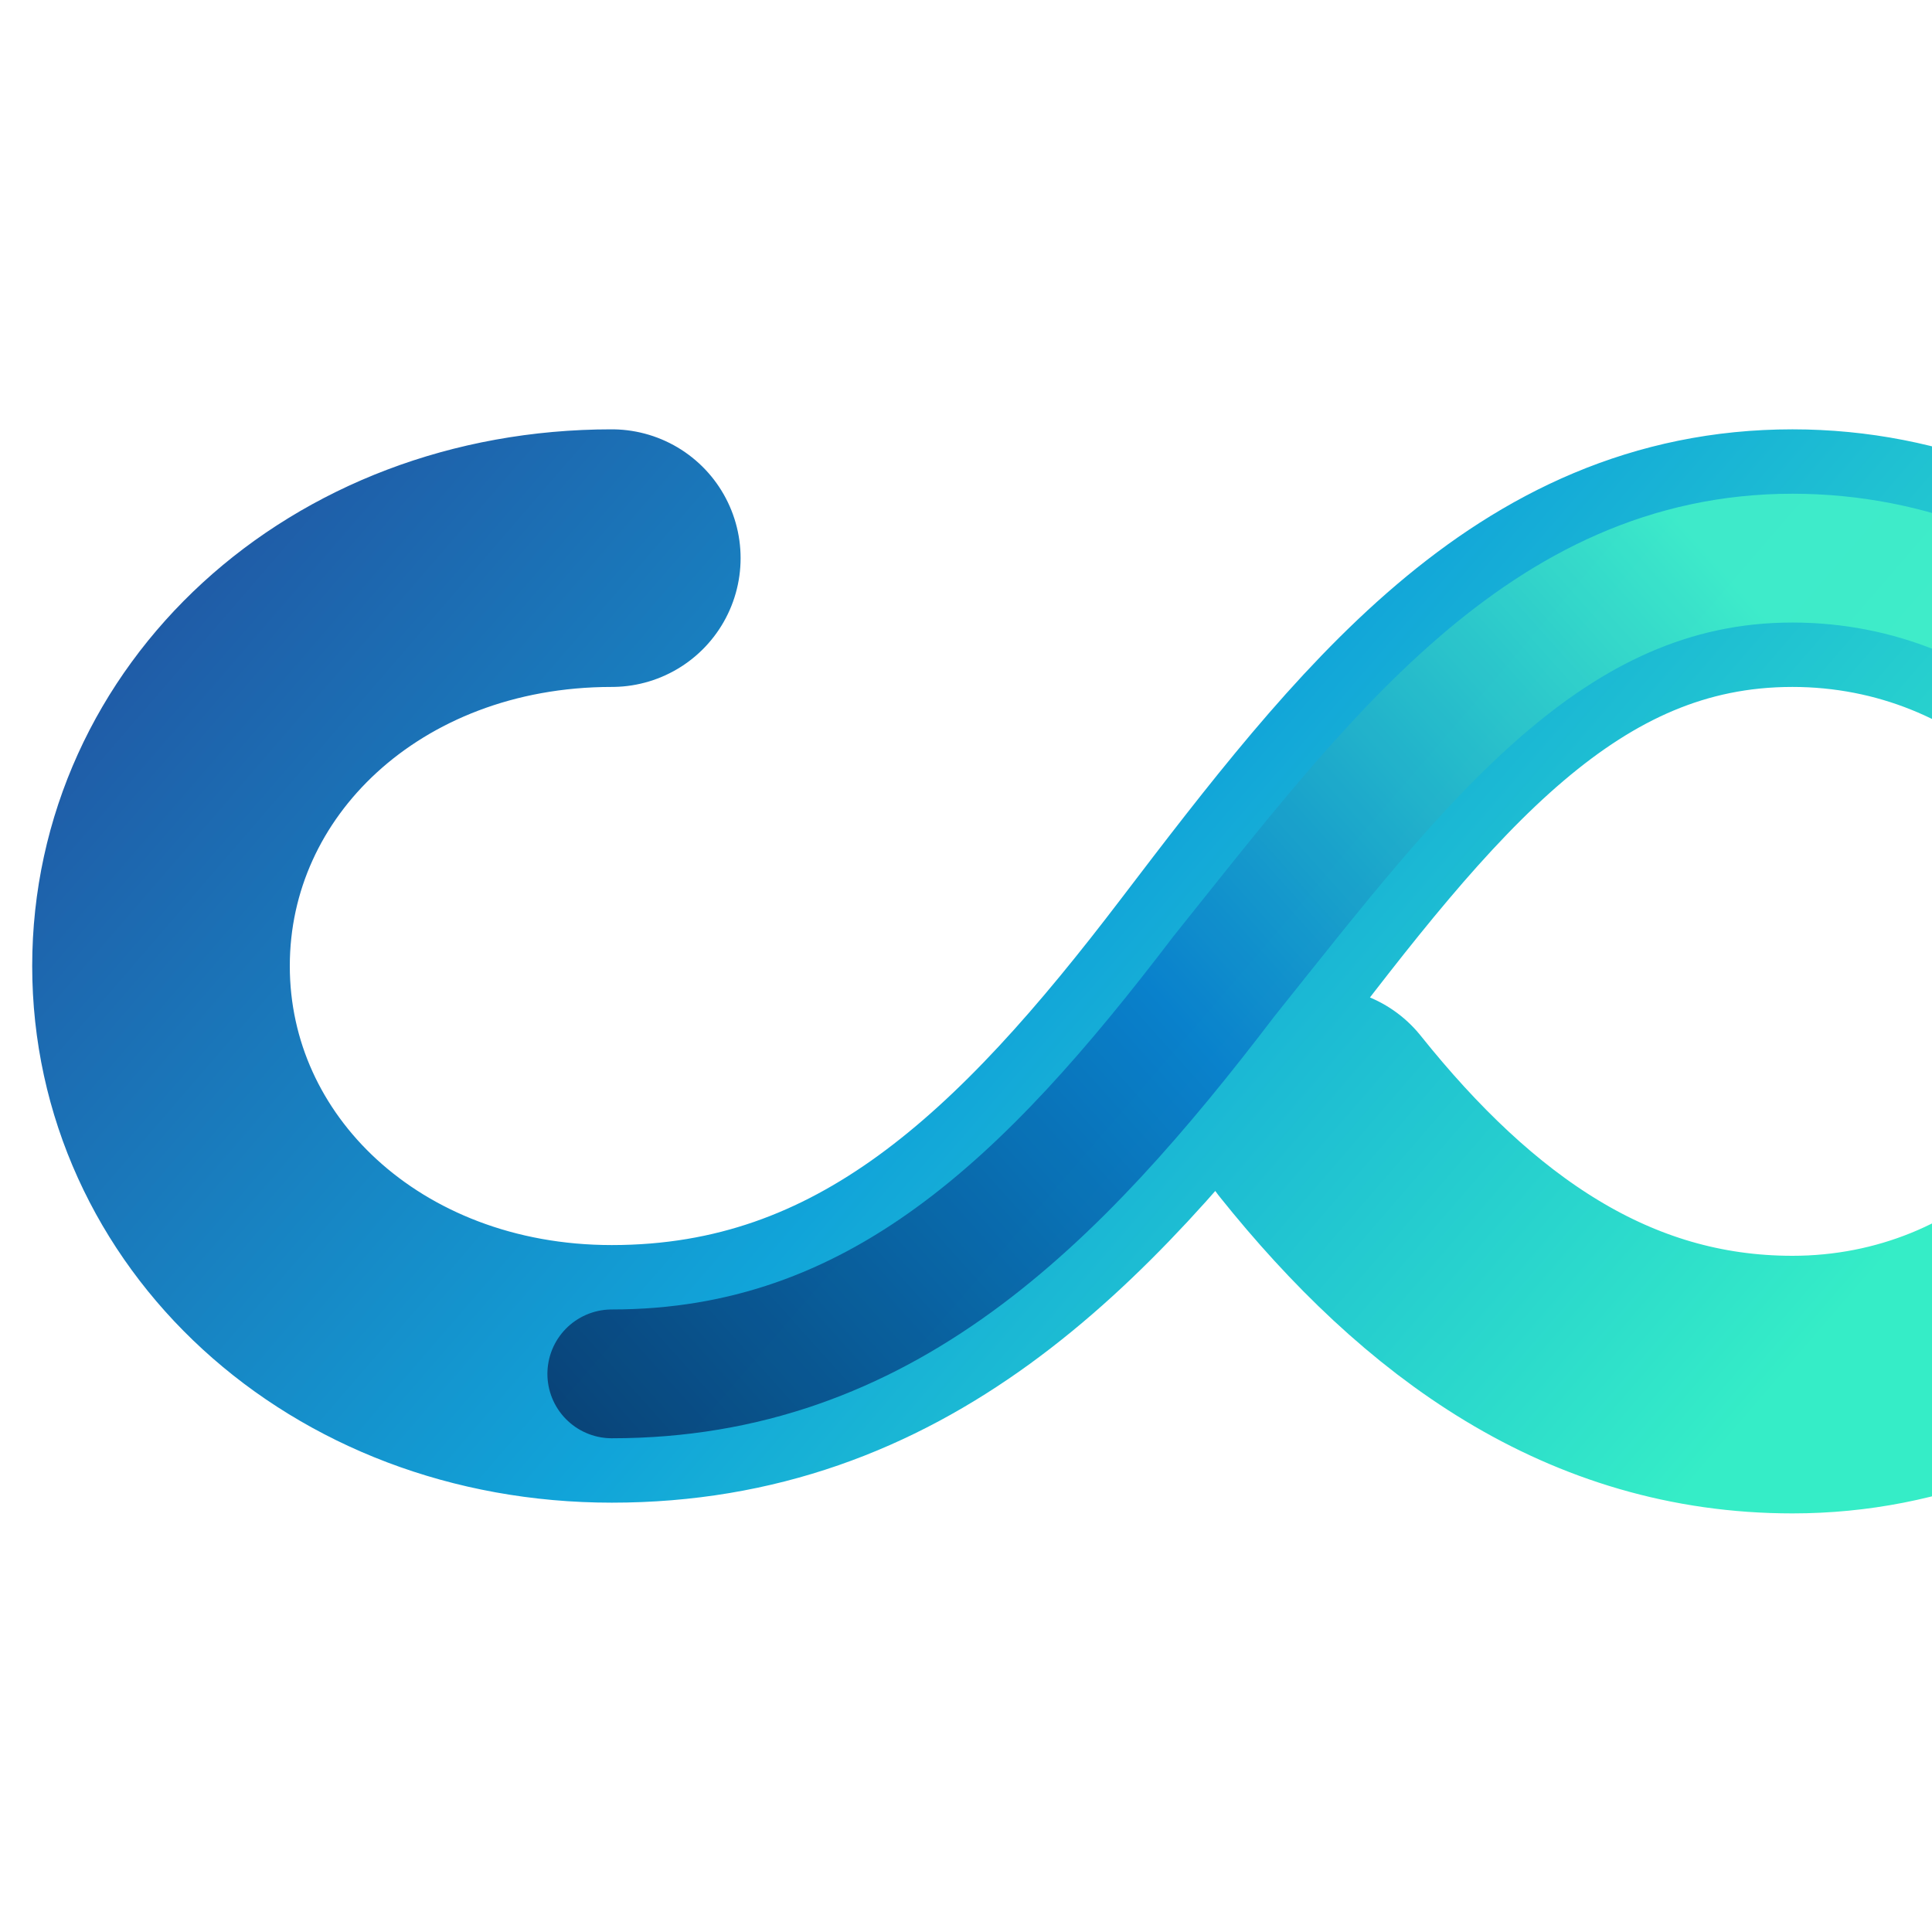
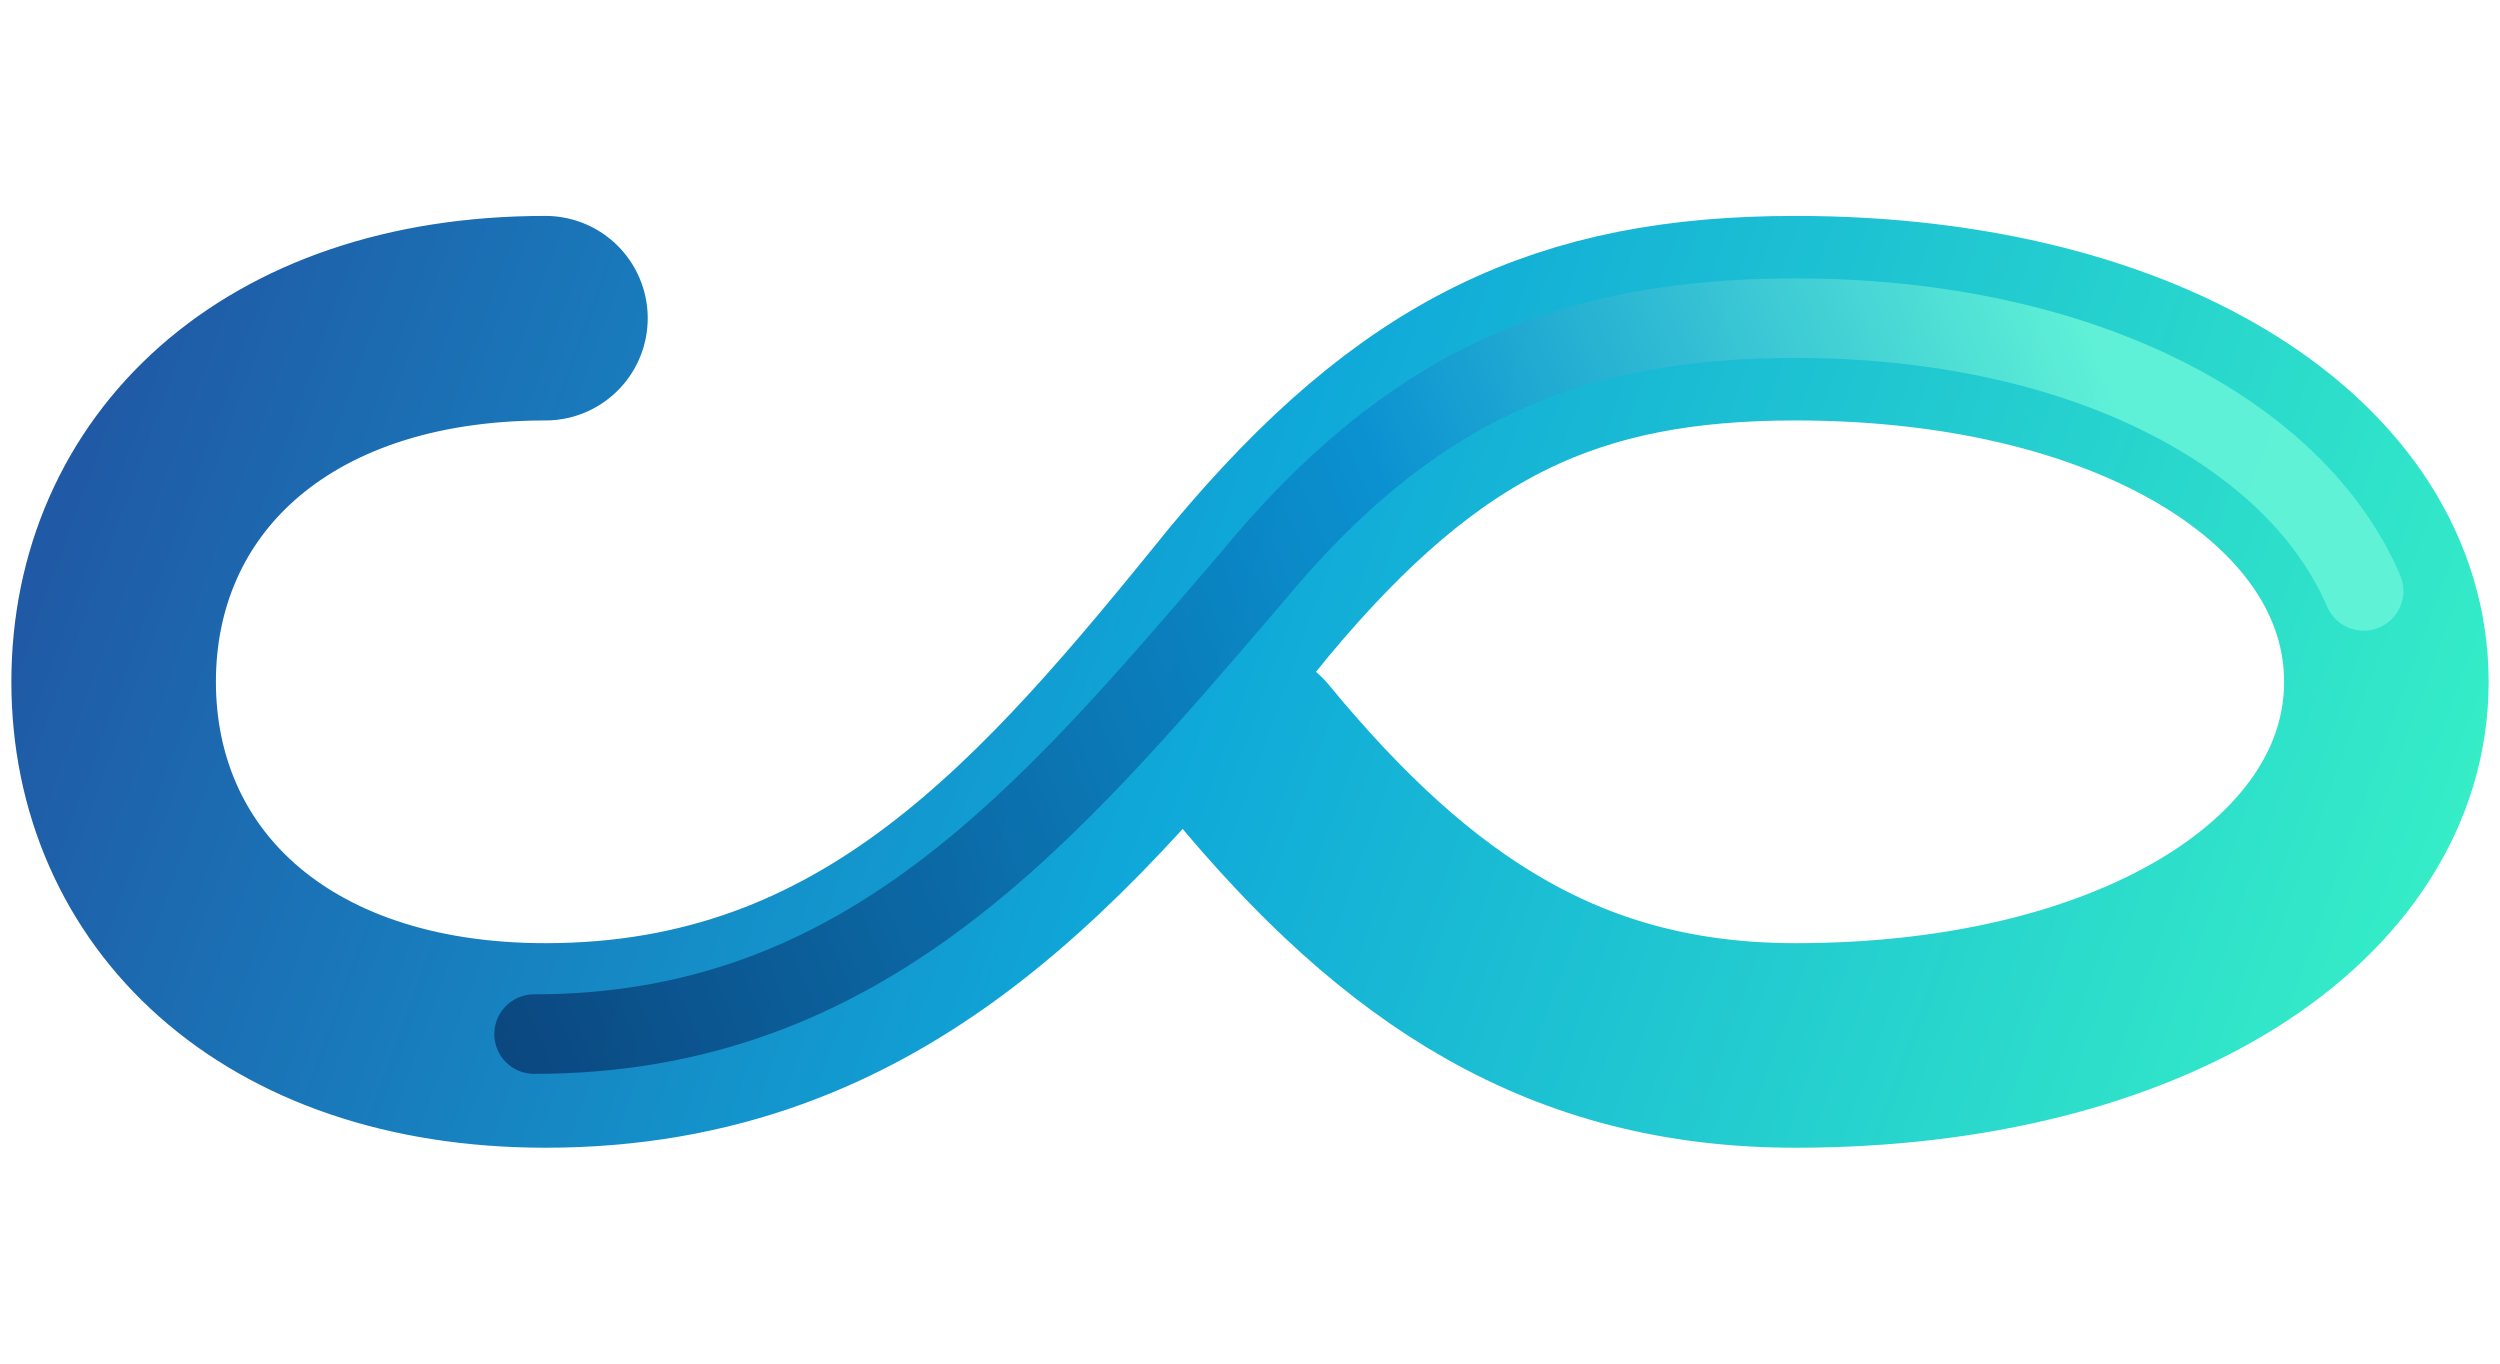
- <svg xmlns="http://www.w3.org/2000/svg" viewBox="0 0 180 180" role="img" aria-label="Clinical Ops">
+ <svg xmlns="http://www.w3.org/2000/svg" viewBox="0 0 220 120" role="img" aria-label="Clinical Ops" preserveAspectRatio="xMidYMid meet">
  <defs>
-     <linearGradient id="a" x1="28" y1="38" x2="152" y2="145" gradientUnits="userSpaceOnUse">
+     <linearGradient id="co-main" x1="12" y1="25" x2="208" y2="96" gradientUnits="userSpaceOnUse">
      <stop stop-color="#2059A5" />
-       <stop offset=".52" stop-color="#11A4D9" />
+       <stop offset=".48" stop-color="#0FA8D9" />
      <stop offset="1" stop-color="#35EDC7" />
    </linearGradient>
-     <linearGradient id="b" x1="35" y1="148" x2="152" y2="43" gradientUnits="userSpaceOnUse">
-       <stop stop-color="#08234E" />
-       <stop offset=".58" stop-color="#087CCB" />
-       <stop offset="1" stop-color="#41F0C9" />
+     <linearGradient id="co-highlight" x1="32" y1="92" x2="184" y2="30" gradientUnits="userSpaceOnUse">
+       <stop stop-color="#0A376E" />
+       <stop offset=".62" stop-color="#0A8ED0" />
+       <stop offset="1" stop-color="#65F4D8" />
    </linearGradient>
  </defs>
-   <path d="M57 52c-24 0-42 17-42 38s18 38 42 38c25 0 41-16 57-37 16-21 30-39 53-39 22 0 40 17 40 38 0 22-18 39-40 39-18 0-32-10-44-25" fill="none" stroke="url(#a)" stroke-width="24" stroke-linecap="round" stroke-linejoin="round" />
-   <path d="M57 128c25 0 41-16 57-37 16-20 30-39 53-39 22 0 40 17 40 38" fill="none" stroke="url(#b)" stroke-width="12" stroke-linecap="round" opacity=".9" />
+   <path d="M48 28C24 28 10 42 10 60s14 32 38 32c29 0 45-19 62-40 15-18 28-24 48-24 31 0 52 14 52 32s-21 32-52 32c-20 0-34-9-48-26" fill="none" stroke="url(#co-main)" stroke-width="18" stroke-linecap="round" stroke-linejoin="round" />
+   <path d="M47 91c29 0 45-19 63-40 14-17 28-23 48-23 25 0 44 10 50 24" fill="none" stroke="url(#co-highlight)" stroke-width="7" stroke-linecap="round" opacity=".9" />
</svg>
